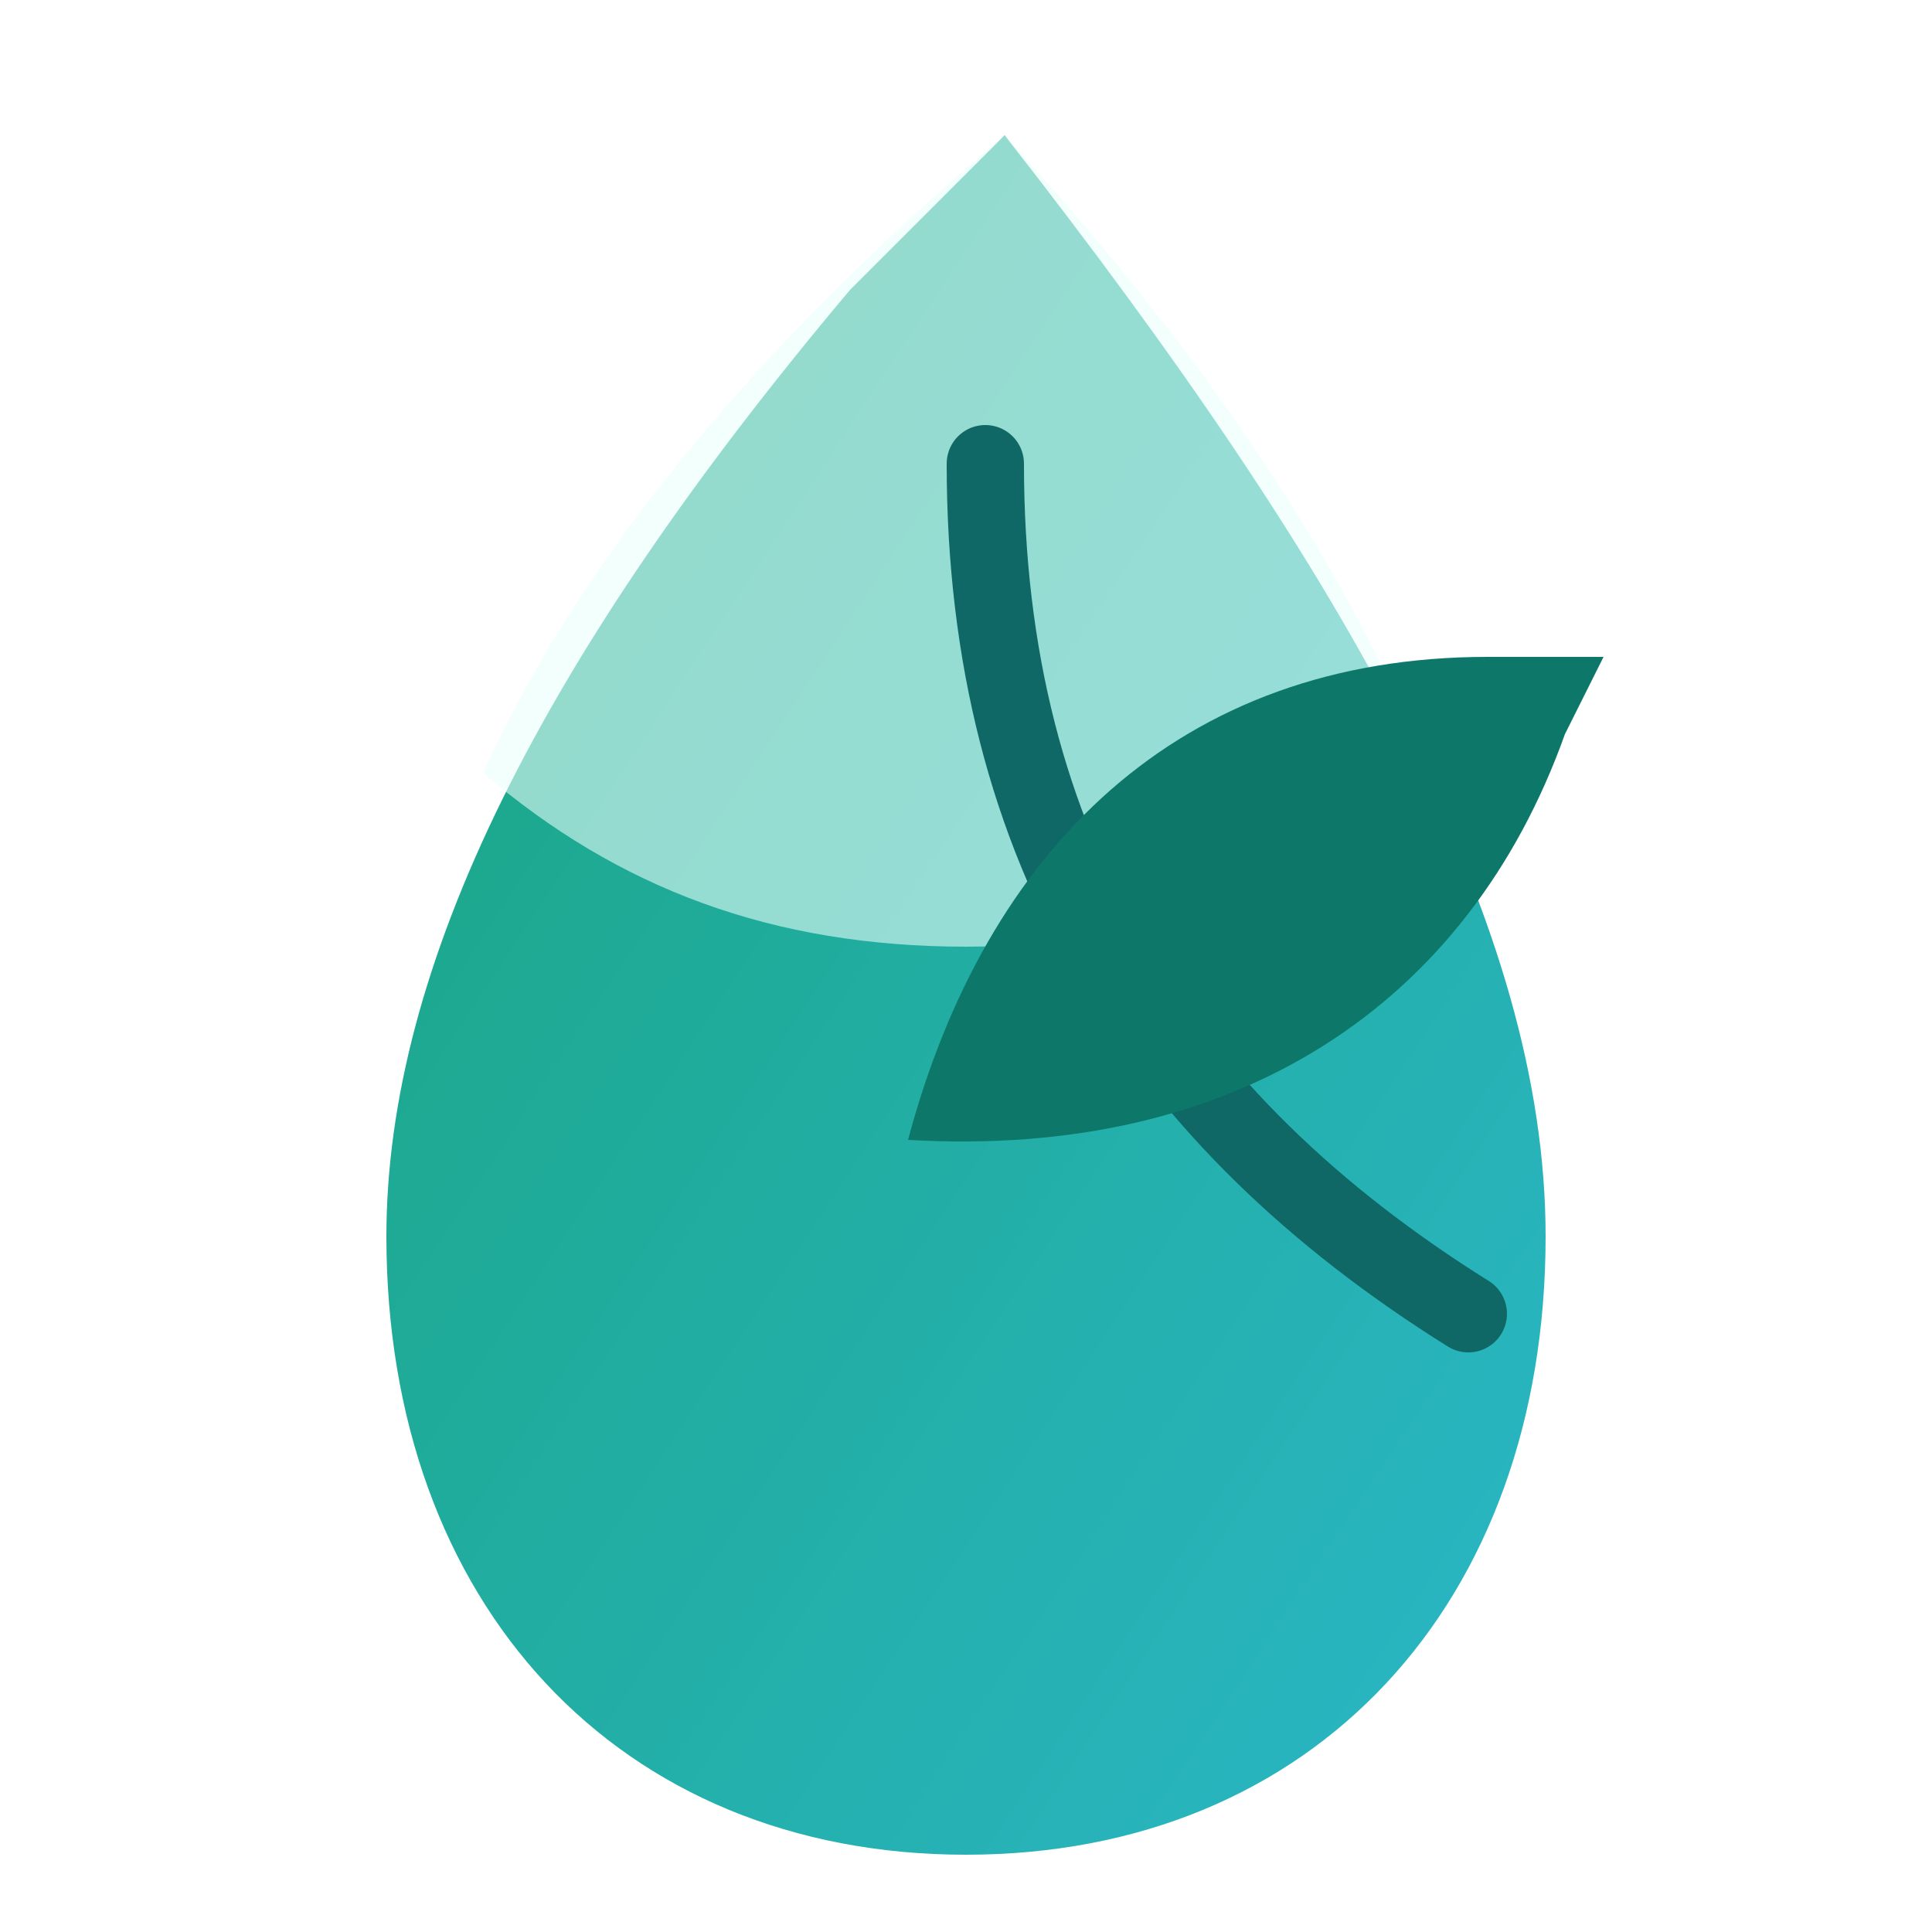
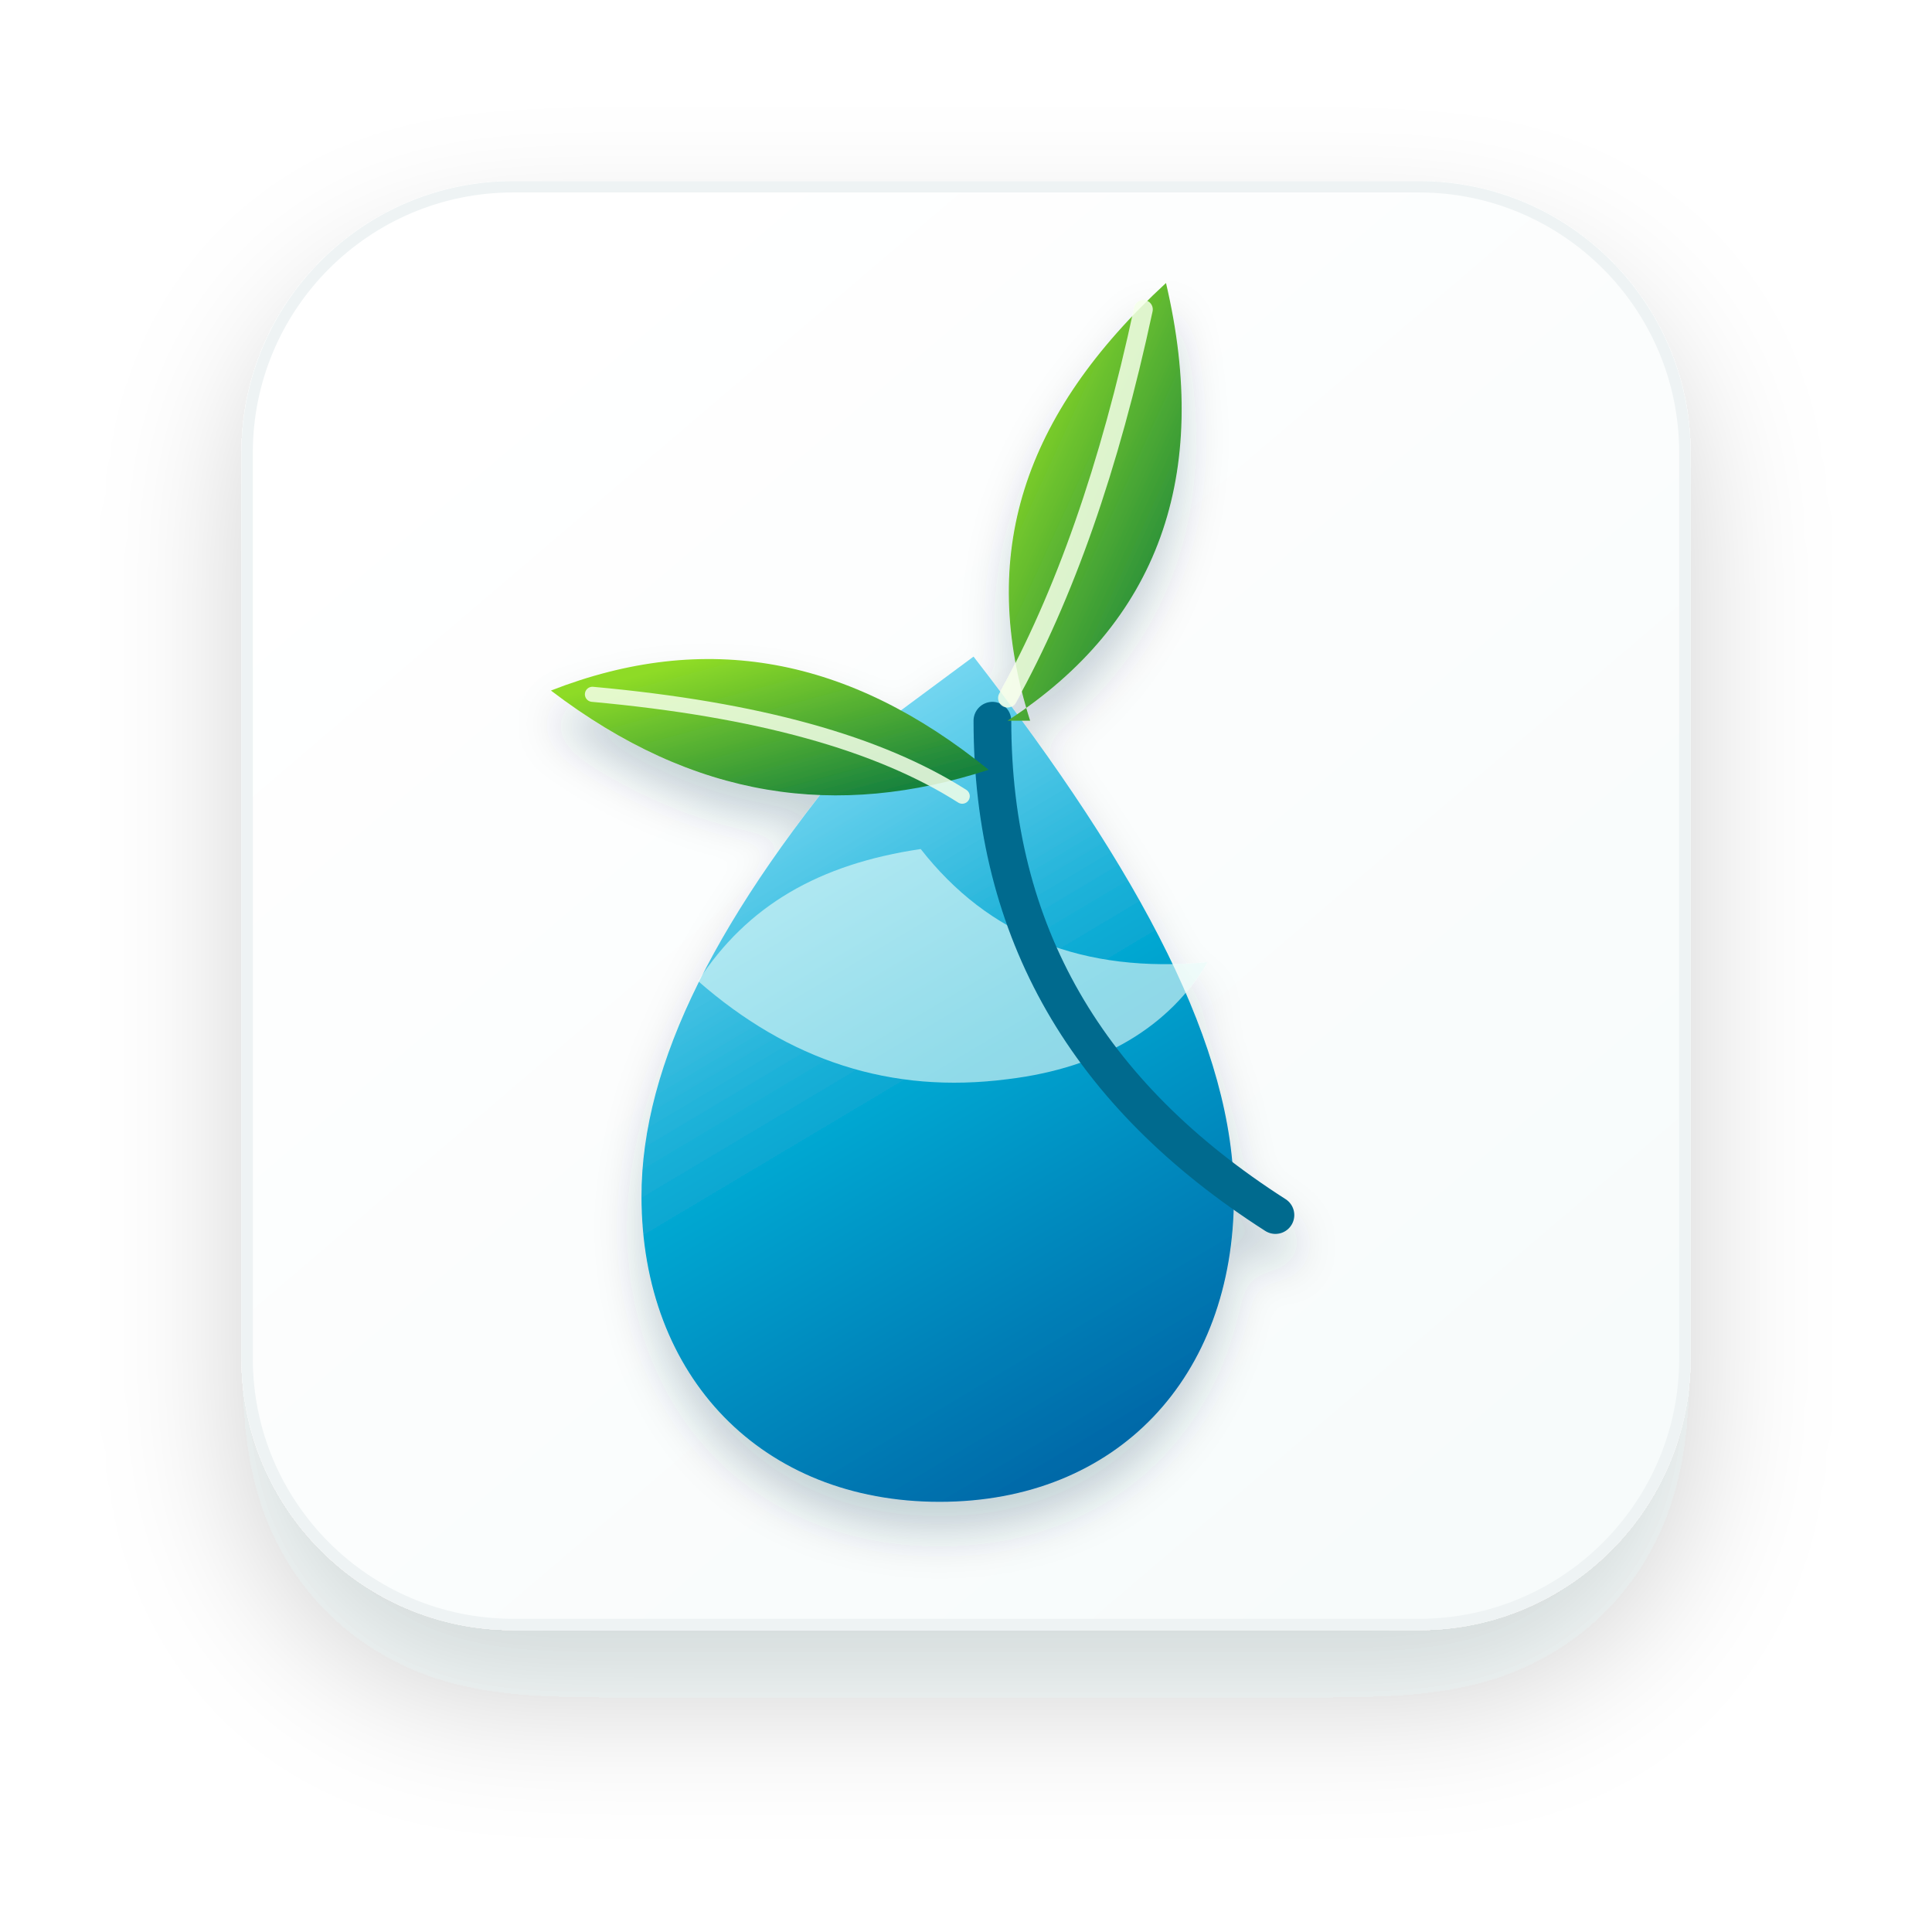
- <svg xmlns="http://www.w3.org/2000/svg" width="512" height="512" viewBox="24 36 88 100" role="img" aria-labelledby="title desc">
+ <svg xmlns="http://www.w3.org/2000/svg" width="512" height="512" viewBox="0 0 512 512" role="img" aria-labelledby="title desc">
  <defs>
-     <linearGradient id="brandGradient" x1="0%" y1="0%" x2="100%" y2="100%">
-       <stop offset="0%" stop-color="#18a47d" />
-       <stop offset="100%" stop-color="#2bb7c8" />
+     <linearGradient id="tileGradient" x1="18%" y1="10%" x2="88%" y2="92%">
+       <stop offset="0%" stop-color="#ffffff" />
+       <stop offset="100%" stop-color="#f7fbfb" />
    </linearGradient>
+     <linearGradient id="dropGradient" x1="35%" y1="8%" x2="72%" y2="96%">
+       <stop offset="0%" stop-color="#76d7f1" />
+       <stop offset="47%" stop-color="#00a5d0" />
+       <stop offset="100%" stop-color="#0069a8" />
+     </linearGradient>
+     <linearGradient id="leafGradient" x1="20%" y1="12%" x2="86%" y2="88%">
+       <stop offset="0%" stop-color="#8edb27" />
+       <stop offset="100%" stop-color="#19833d" />
+     </linearGradient>
+     <filter id="tileShadow" x="-16%" y="-16%" width="132%" height="136%">
+       <feDropShadow dx="0" dy="18" stdDeviation="18" flood-color="#0e2730" flood-opacity="0.18" />
+     </filter>
+     <filter id="shapeShadow" x="-20%" y="-20%" width="140%" height="140%">
+       <feDropShadow dx="0" dy="8" stdDeviation="6" flood-color="#05364d" flood-opacity="0.22" />
+     </filter>
  </defs>
-   <path d="M70 43c18 23 28 41 28 57 0 19-12 32-30 32S38 119 38 100c0-14 8-30 24-49l8-8z" fill="url(#brandGradient)" />
-   <path d="M70 43c11 12 18 23 22 33-7 6-15 9-24 9-10 0-18-3-25-9 5-11 14-22 27-33z" fill="#eafffb" opacity="0.58" />
-   <path d="M69 60c0 20 9 34 25 44" fill="none" stroke="#0f6865" stroke-width="4" stroke-linecap="round" />
-   <path d="M95 70c-16 0-26 10-30 25 17 1 29-7 34-21l2-4h-6z" fill="#0d7869" />
+   <g filter="url(#tileShadow)">
+     <rect x="64" y="48" width="384" height="384" rx="72" fill="url(#tileGradient)" />
+     <rect x="65.5" y="49.5" width="381" height="381" rx="70.5" fill="none" stroke="#eef3f4" stroke-width="3" />
+   </g>
+   <g filter="url(#shapeShadow)">
+     <path d="M258 174c45 58 69 104 69 143 0 48-31 81-78 81s-79-33-79-81c0-35 20-75 61-123l27-20z" fill="url(#dropGradient)" />
+     <path d="M244 225c18 23 43 33 76 30-10 17-28 28-53 31-31 4-58-5-82-26 13-20 32-31 59-35z" fill="#e8fbf9" opacity="0.62" />
+     <path d="M263 191c0 56 25 99 75 131" fill="none" stroke="#006a8e" stroke-width="10" stroke-linecap="round" />
+     <path d="M267 191c40-26 54-65 42-116-38 35-50 72-36 116h-6z" fill="url(#leafGradient)" />
+     <path d="M262 204c-37-30-75-37-116-21 38 29 76 34 116 21z" fill="url(#leafGradient)" />
+     <path d="M157 184c44 4 76 13 98 27" fill="none" stroke="#f4ffe9" stroke-width="4" stroke-linecap="round" opacity="0.85" />
+     <path d="M303 82c-9 42-21 76-36 103" fill="none" stroke="#f4ffe9" stroke-width="5" stroke-linecap="round" opacity="0.85" />
+   </g>
</svg>
